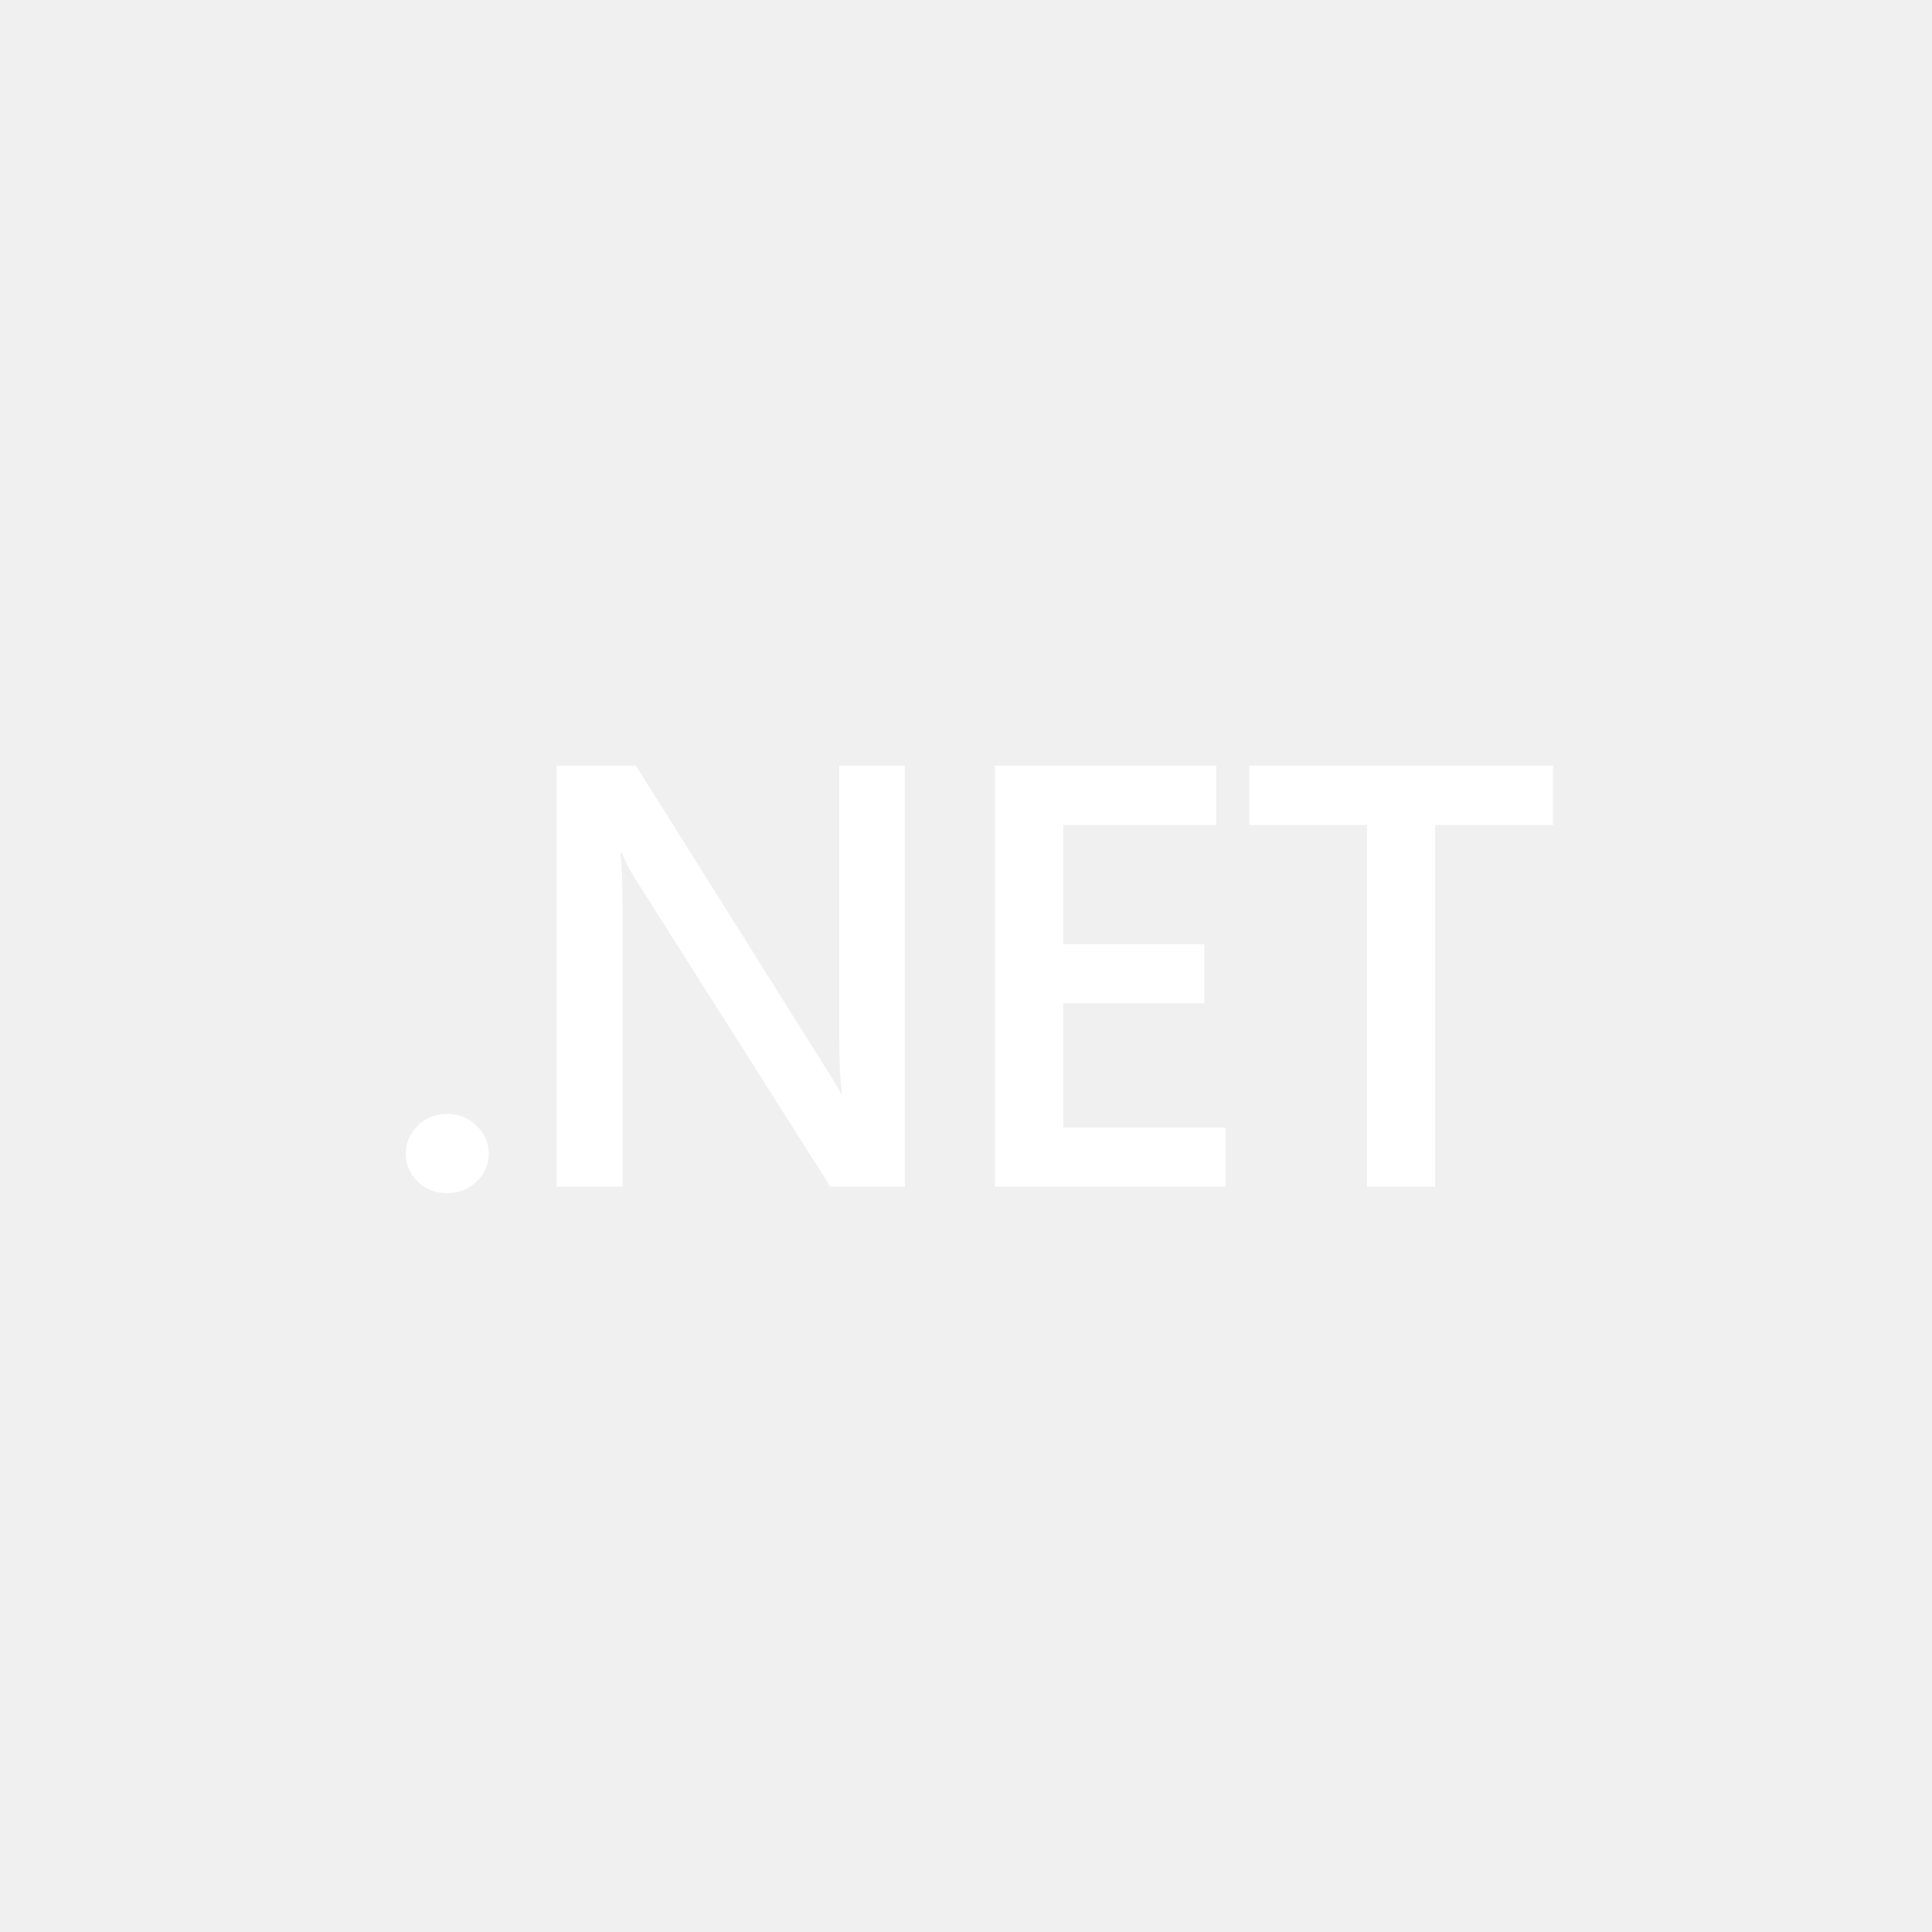
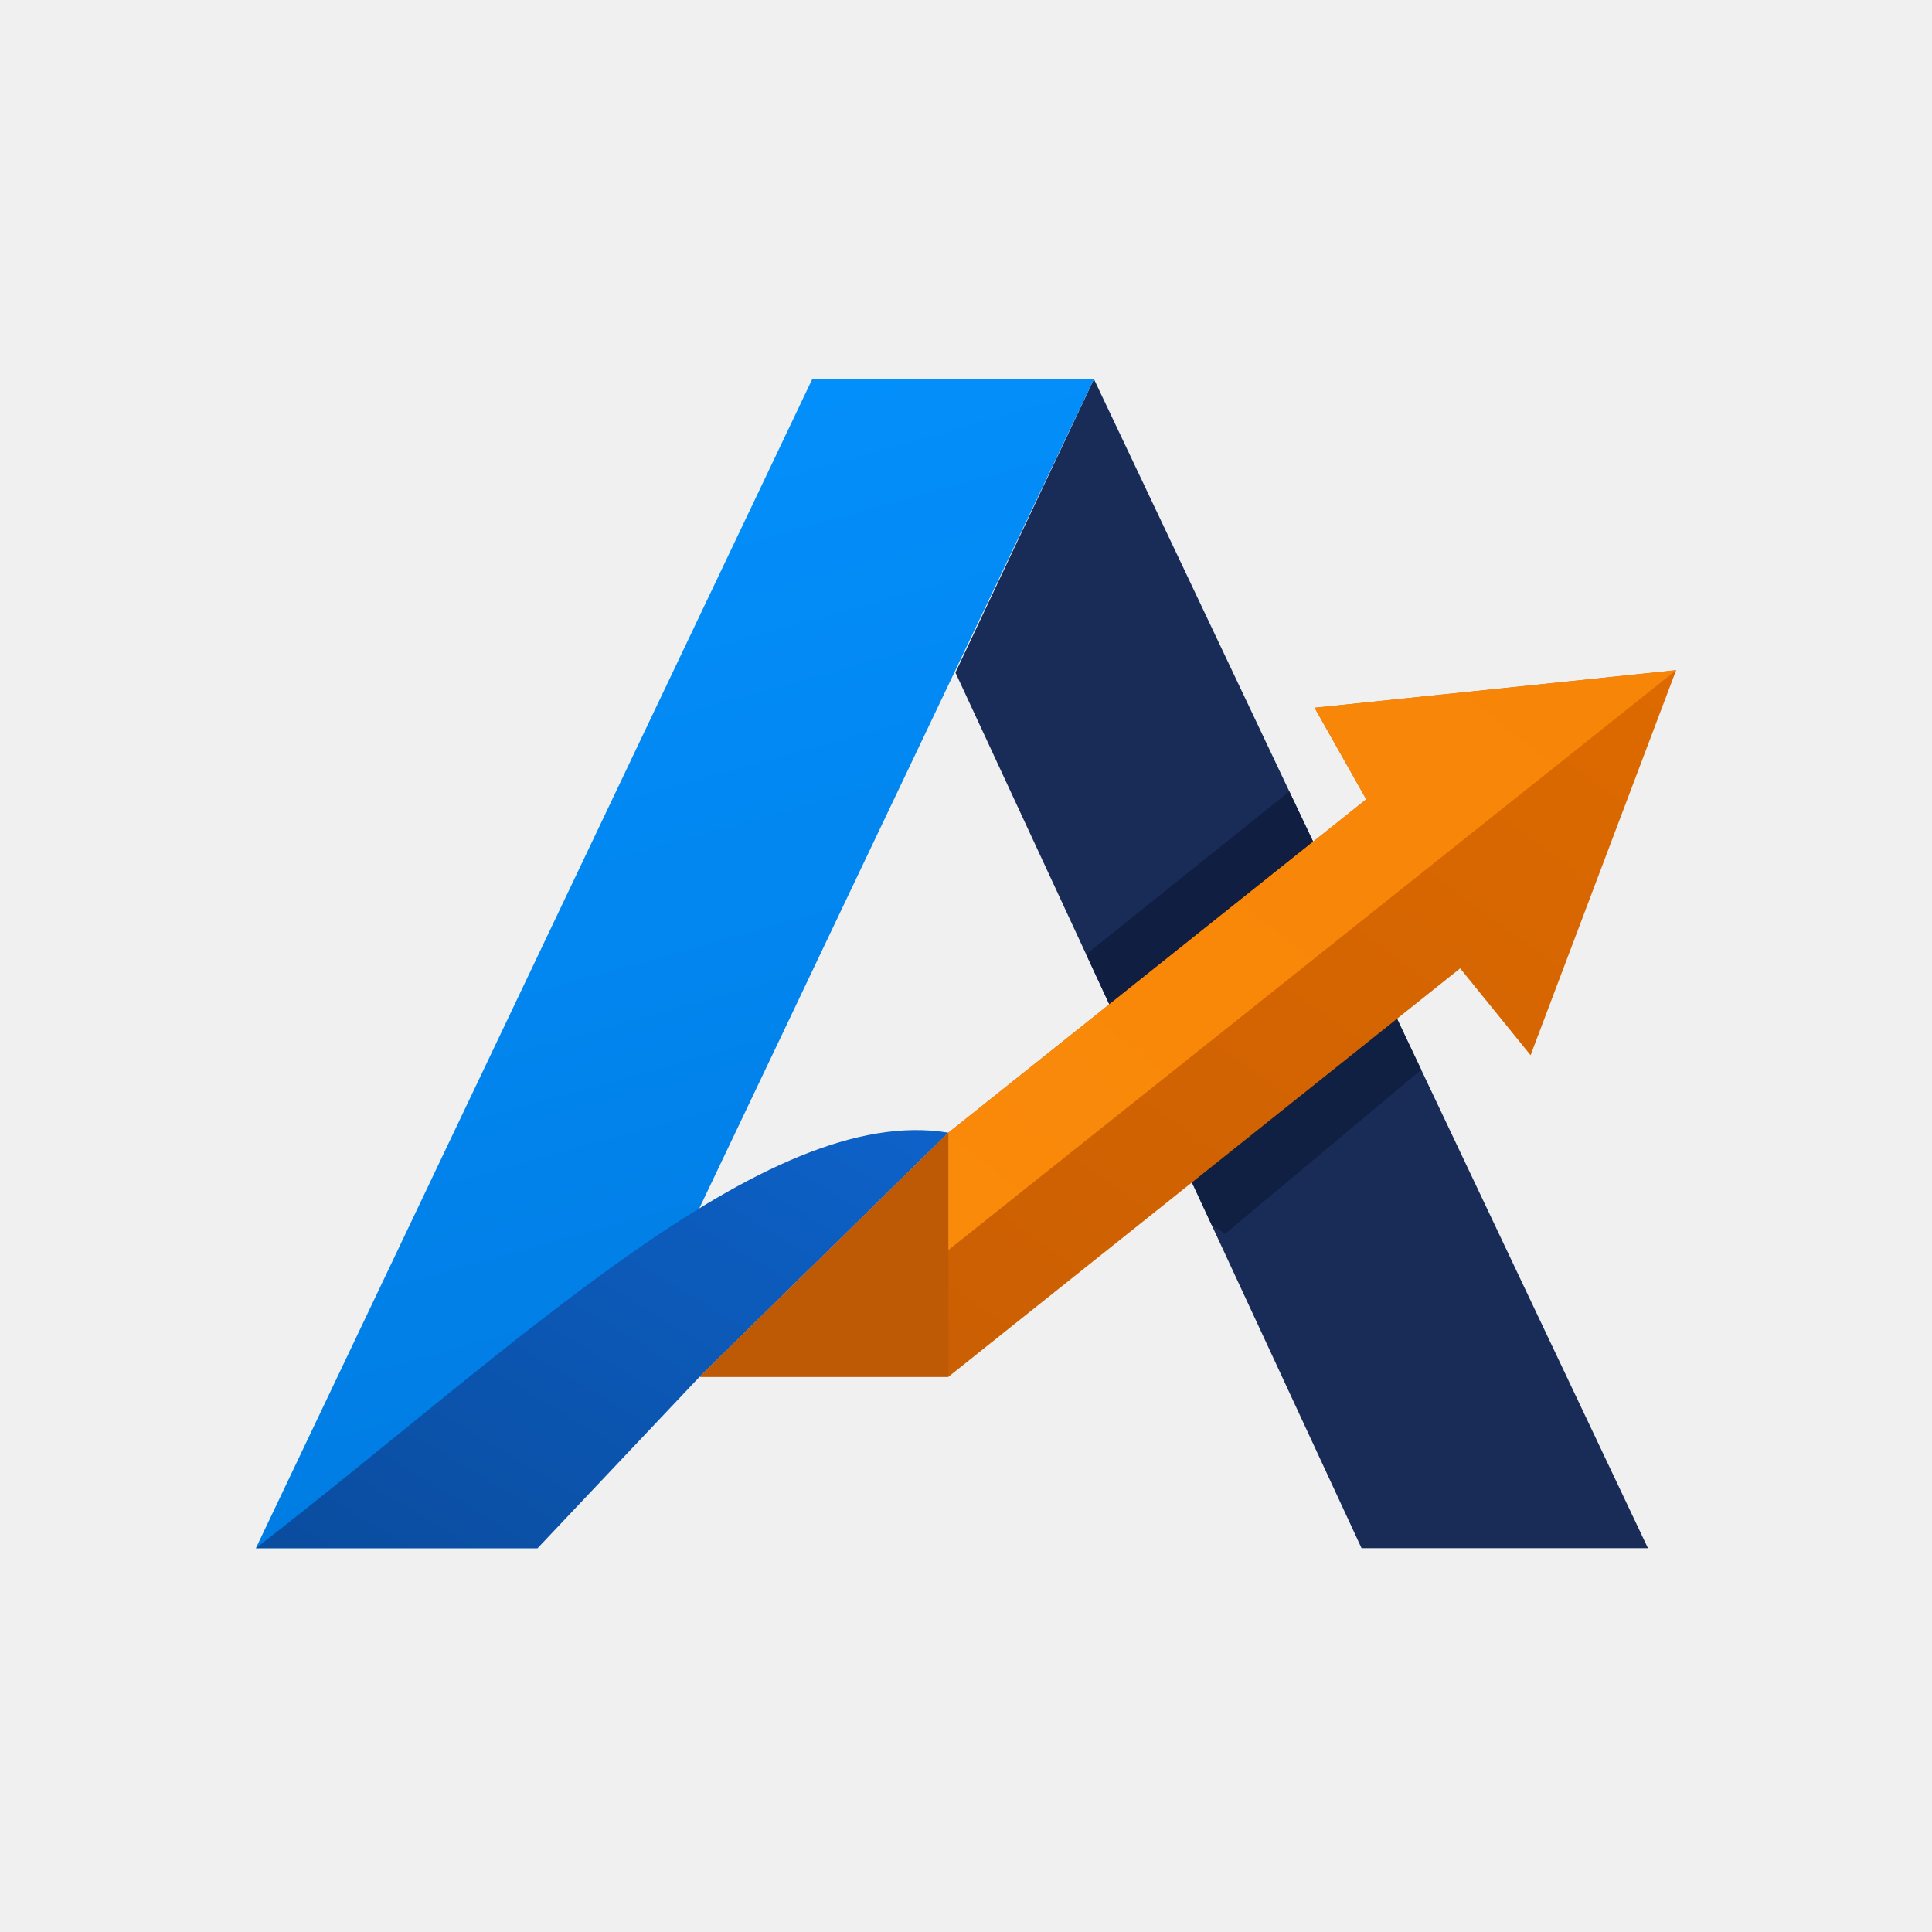
- <svg xmlns="http://www.w3.org/2000/svg" width="456" height="456" viewBox="0 0 456 456" version="1.1" xml:space="preserve" style="fill-rule:evenodd;clip-rule:evenodd;stroke-linejoin:round;stroke-miterlimit:2;">
-   <path d="m 105.5,281.609 c -2.703,0 -5.001,-0.9 -6.893,-2.702 -1.892,-1.848 -2.838,-4.042 -2.838,-6.582 0,-2.587 0.946,-4.804 2.838,-6.652 1.892,-1.848 4.19,-2.772 6.893,-2.772 2.748,0 5.068,0.924 6.96,2.772 1.937,1.848 2.906,4.064 2.906,6.652 0,2.54 -0.968,4.734 -2.906,6.582 -1.892,1.802 -4.212,2.702 -6.96,2.702 z" style="fill:#ffffff;fill-rule:nonzero;stroke-width:0.838" />
-   <path d="M 213.561,280.084 H 195.99 L 149.7,207.054 c -1.171,-1.848 -2.14,-3.765 -2.906,-5.751 h -0.406 c 0.361,2.125 0.541,6.675 0.541,13.65 v 65.132 h -15.543 v -99.36 h 18.719 l 44.737,71.298 c 1.892,2.957 3.109,4.989 3.649,6.098 h 0.27 c -0.45,-2.632 -0.676,-7.09 -0.676,-13.373 v -64.023 h 15.476 z" style="fill:#ffffff;fill-rule:nonzero;stroke-width:0.838" />
-   <path d="m 289.251,280.084 h -54.401 v -99.36 h 52.238 v 13.997 h -36.154 v 28.131 h 33.316 v 13.927 h -33.316 v 29.378 h 38.316 z" style="fill:#ffffff;fill-rule:nonzero;stroke-width:0.838" />
-   <path d="M 366.565,194.721 H 338.722 v 85.363 h -16.084 v -85.363 h -27.775 v -13.997 h 71.701 z" style="fill:#ffffff;fill-rule:nonzero;stroke-width:0.838" />
+ <svg xmlns="http://www.w3.org/2000/svg" width="512" height="512" viewBox="100 150 823 720">
+   <defs>
+     <clipPath id="splash-right-leg-clip">
+       <polygon points="566,260 802,758 680,758 507,385" />
+     </clipPath>
+     <linearGradient id="splash-blue-pillar" x1="0" y1="0" x2="0.2" y2="1">
+       <stop offset="0%" stop-color="#0492FF" />
+       <stop offset="100%" stop-color="#007CE2" />
+     </linearGradient>
+     <linearGradient id="splash-blue-fold" x1="0" y1="1" x2="1" y2="0">
+       <stop offset="0%" stop-color="#0A4C9E" />
+       <stop offset="100%" stop-color="#0D62C9" />
+     </linearGradient>
+     <linearGradient id="splash-orange-top" x1="0" y1="1" x2="1" y2="0">
+       <stop offset="0%" stop-color="#FA8A0A" />
+       <stop offset="100%" stop-color="#F78508" />
+     </linearGradient>
+     <linearGradient id="splash-orange-bottom" x1="0" y1="1" x2="1" y2="0">
+       <stop offset="0%" stop-color="#C85D03" />
+       <stop offset="100%" stop-color="#DD6A00" />
+     </linearGradient>
+   </defs>
+   <g>
+     <polygon points="566,260 802,758 680,758 507,385" fill="#192C57" />
+     <g clip-path="url(#splash-right-leg-clip)">
+       <polygon points="554,512 655,431 686,442 572,534" fill="#0E1D3E" opacity="0.90" />
+       <polygon points="596,608 712,516 720,542 622,624" fill="#0E1D3E" opacity="0.82" />
+     </g>
+     <polygon points="446,260 566,260 329,758 209,758" fill="url(#splash-blue-pillar)" />
+     <path d="M209,758 C320,672 426,568 504,581 L398,685 L329,758 Z" fill="url(#splash-blue-fold)" />
+   </g>
+   <g>
+     <polygon points="504,581 682,439 660,400 814,384 752,548 722,511 504,685 398,685" fill="url(#splash-orange-bottom)" />
+     <polygon points="504,581 504,685 398,685" fill="#BE5A05" />
+     <polygon points="504,581 682,439 660,400 814,384 504,631" fill="url(#splash-orange-top)" />
+   </g>
</svg>
